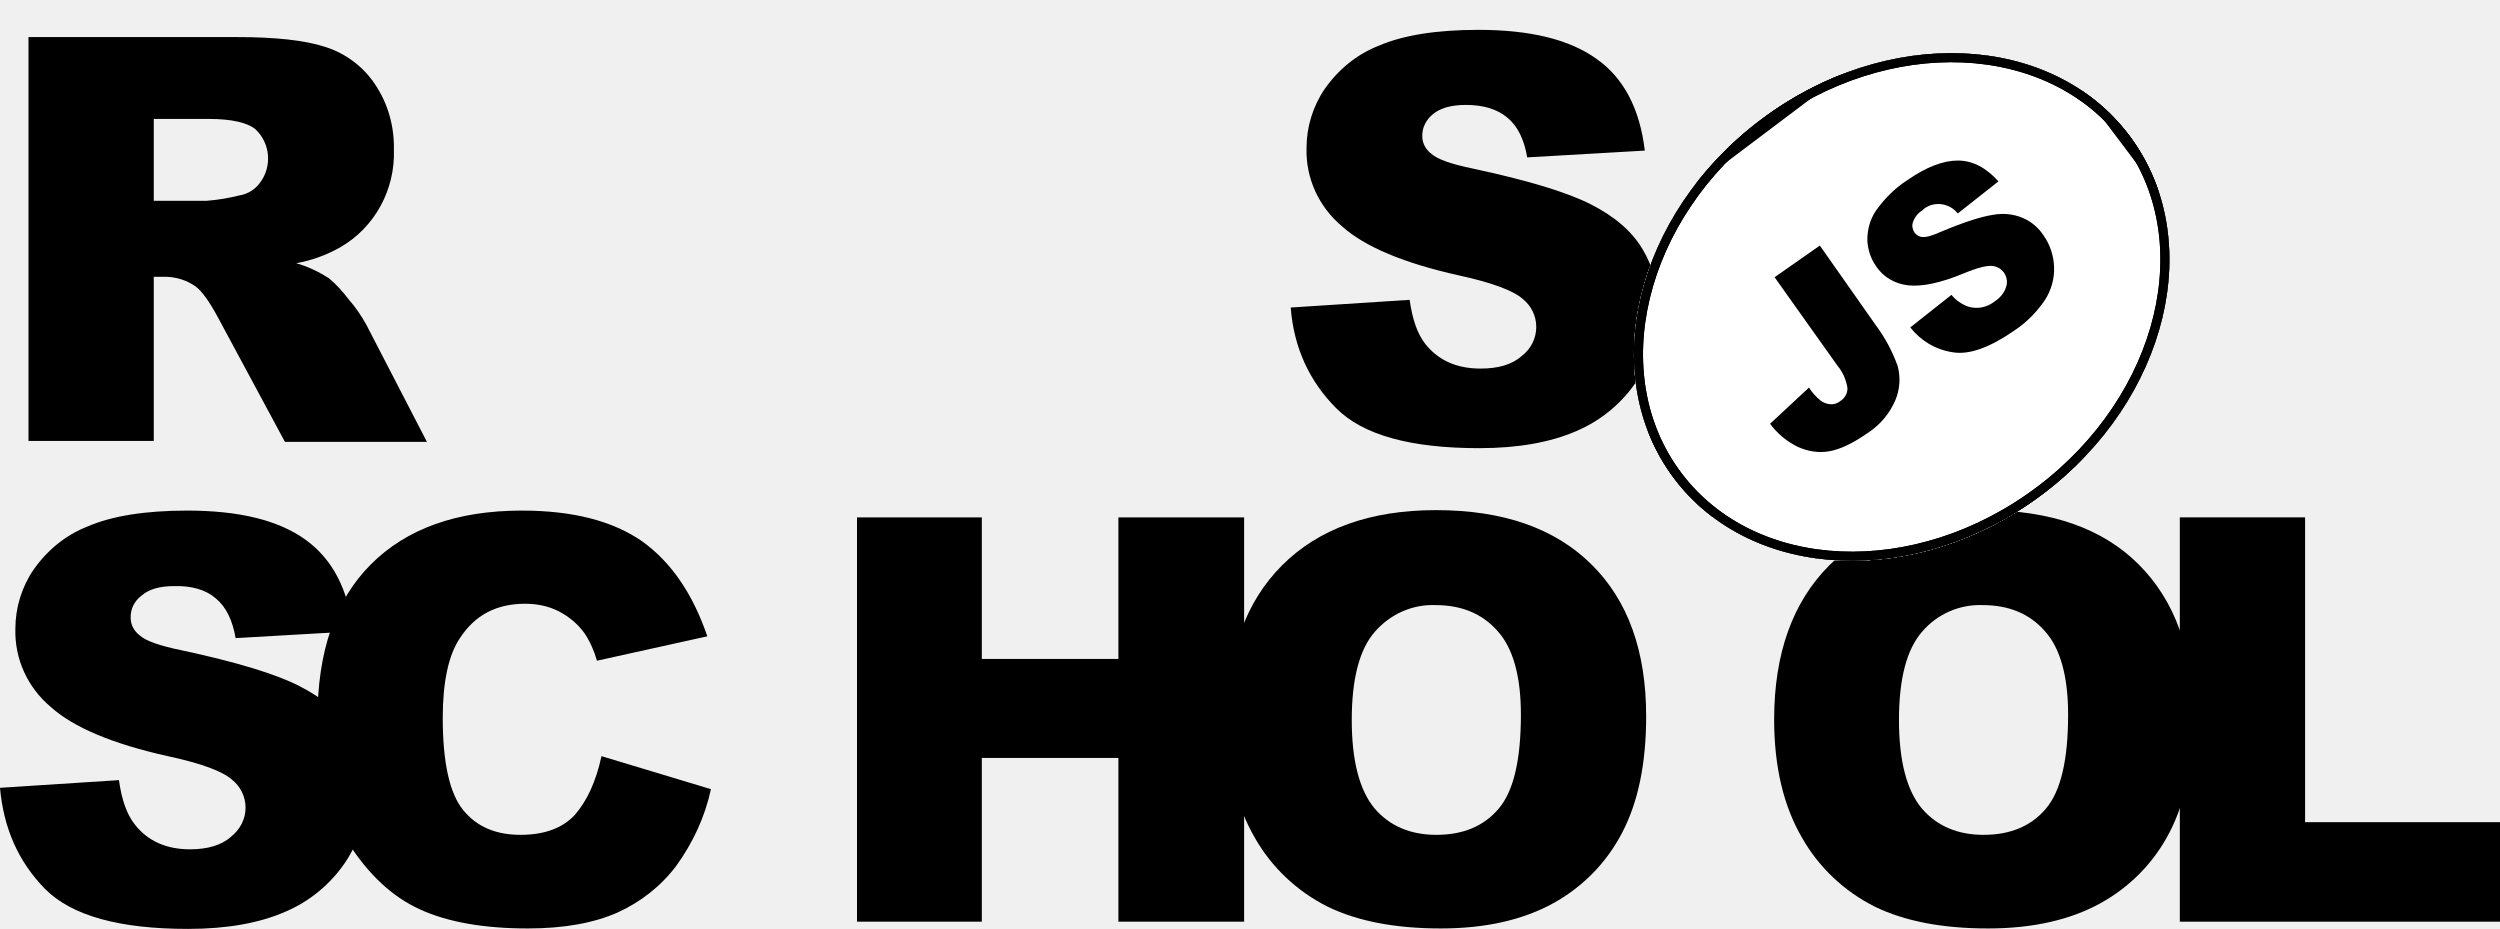
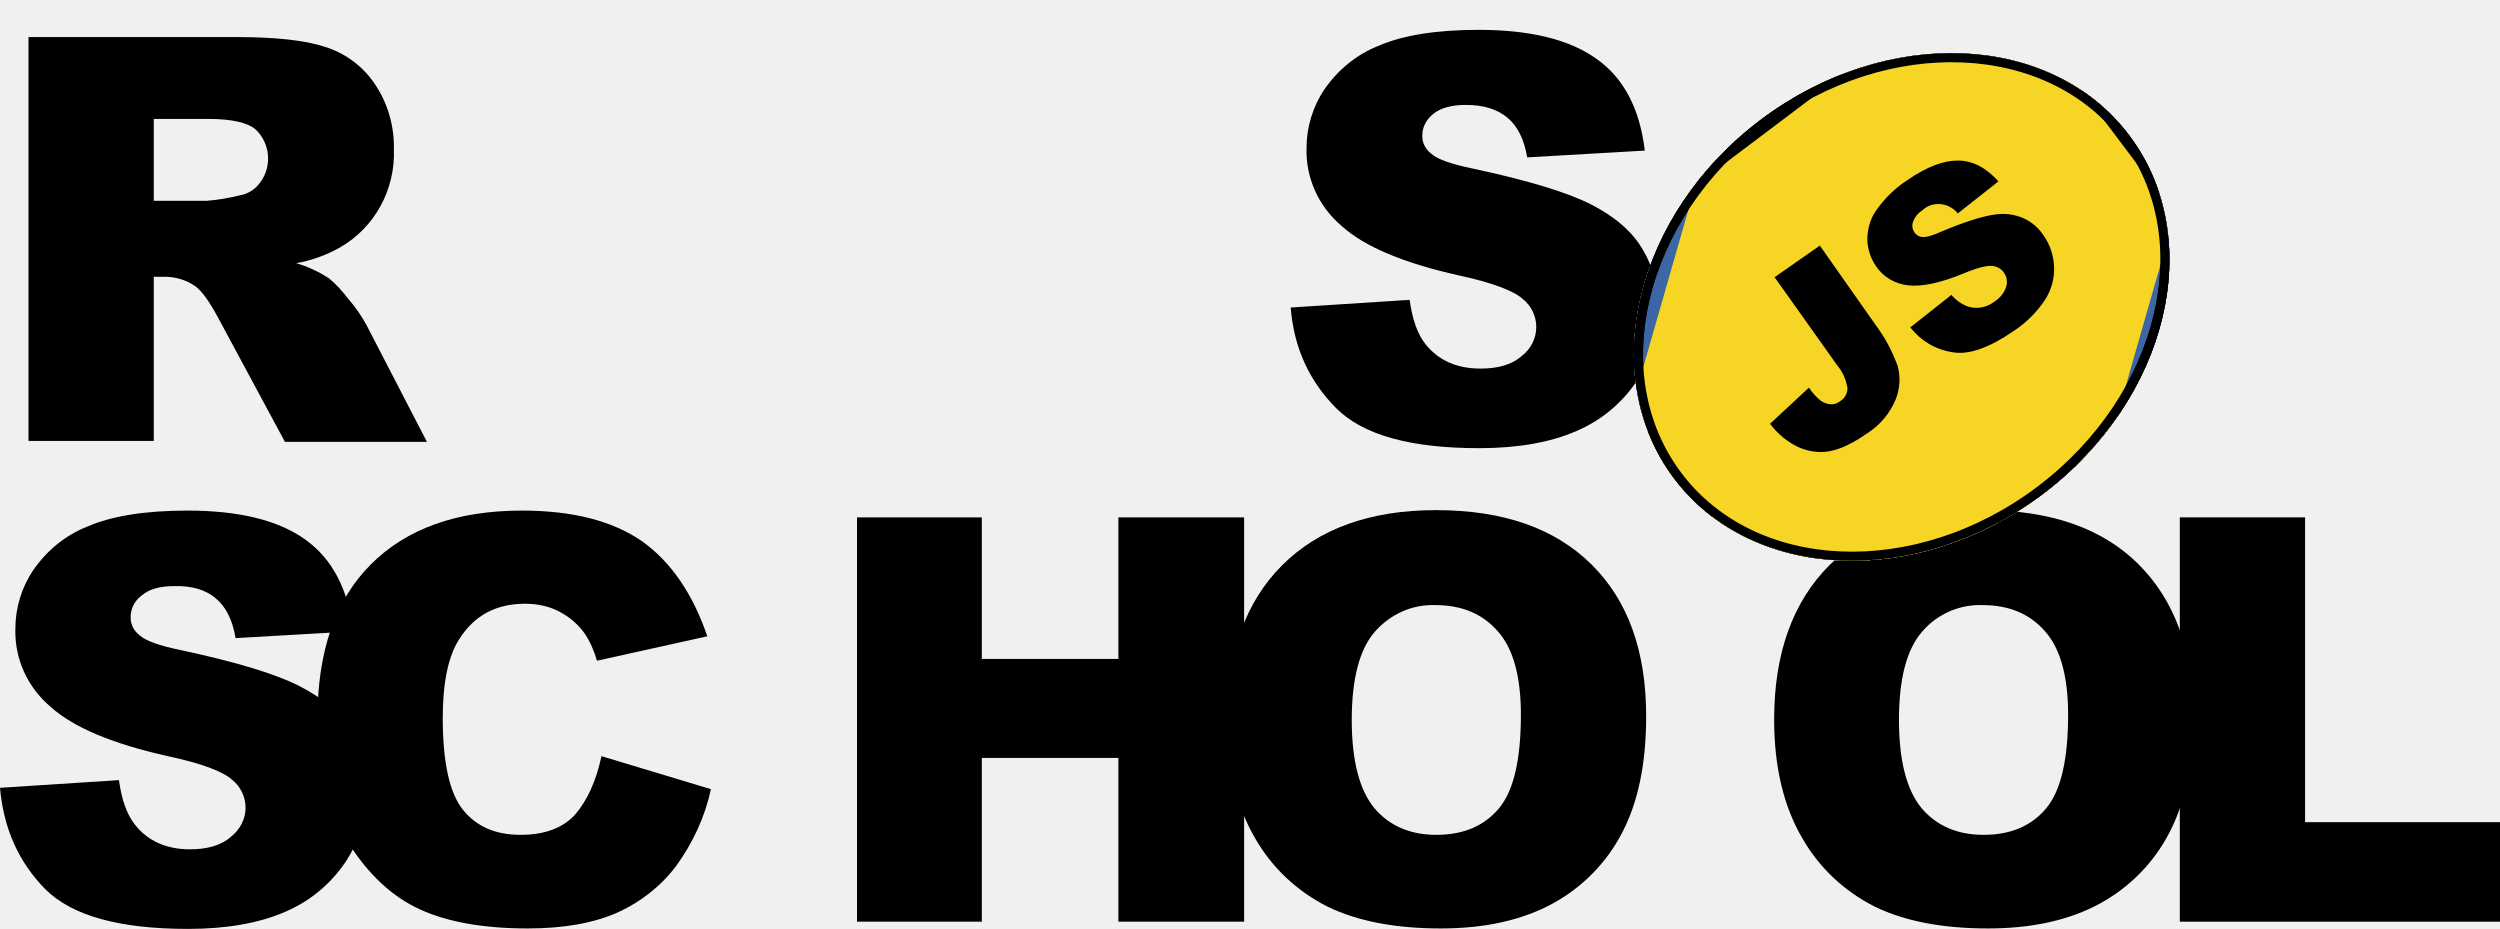
<svg xmlns="http://www.w3.org/2000/svg" xmlns:xlink="http://www.w3.org/1999/xlink" class="footer__logo" id="Layer_1" viewBox="0 0 552.8 205.3">
  <style>
-         .st0{fill:#fff}.st1{clip-path:url(#SVGID_2_)}.st2{clip-path:url(#SVGID_4_)}.st3{clip-path:url(#SVGID_6_)}.st4{clip-path:url(#SVGID_8_)}.st5{fill:#fff;stroke:#000;stroke-width:4;stroke-miterlimit:10}.st6{clip-path:url(#SVGID_8_)}.st6,.st7{fill:none;stroke:#000;stroke-width:4;stroke-miterlimit:10}.st8,.st9{clip-path:url(#SVGID_10_)}.st9{fill:none;stroke:#000;stroke-width:4;stroke-miterlimit:10}
+         .st0{fill:#fff}.st1{clip-path:url(#SVGID_2_)}.st2{clip-path:url(#SVGID_4_)}.st3{clip-path:url(#SVGID_6_)}.st4{clip-path:url(#SVGID_8_)}.st5{fill:#3C66A4;stroke:#000;stroke-width:4;stroke-miterlimit:10}.st6{clip-path:url(#SVGID_8_)}.st6,.st7{fill:none;stroke:#000;stroke-width:4;stroke-miterlimit:10}.st8,.st9{clip-path:url(#SVGID_10_)}.st9{fill:#F6D524;stroke:#000;stroke-width:4;stroke-miterlimit:10}
    </style>
  <path d="M285.4 68l26.3-1.7c.6 4.3 1.7 7.5 3.5 9.8 2.9 3.6 6.9 5.4 12.2 5.4 3.9 0 7-.9 9.1-2.8 2-1.5 3.2-3.9 3.2-6.4 0-2.4-1.1-4.7-3-6.2-2-1.8-6.7-3.6-14.1-5.2-12.1-2.7-20.8-6.3-25.9-10.9-5.1-4.3-8-10.6-7.8-17.3 0-4.6 1.4-9.2 4-13 3-4.3 7.1-7.7 12-9.6 5.3-2.3 12.7-3.5 22-3.5 11.4 0 20.1 2.1 26.1 6.4 6 4.2 9.6 11 10.7 20.3l-26 1.5c-.7-4-2.1-6.9-4.4-8.8s-5.3-2.8-9.2-2.8c-3.2 0-5.6.7-7.2 2-1.5 1.2-2.5 3-2.4 5 0 1.5.8 2.9 2 3.8 1.3 1.2 4.4 2.3 9.3 3.3 12.1 2.6 20.7 5.2 26 7.9 5.3 2.7 9.1 6 11.4 9.9 2.4 4 3.6 8.6 3.5 13.3 0 5.6-1.6 11.2-4.8 15.9-3.3 4.9-7.9 8.7-13.3 11-5.7 2.5-12.9 3.8-21.5 3.8-15.2 0-25.7-2.9-31.6-8.8S286.1 77 285.4 68zM6.3 97.6V8.2h46.1c8.5 0 15.1.7 19.6 2.2 4.4 1.4 8.3 4.3 10.9 8.2 2.9 4.3 4.3 9.3 4.2 14.5.3 8.8-4.2 17.2-11.9 21.6-3 1.7-6.3 2.9-9.7 3.5 2.5.7 5 1.9 7.2 3.3 1.7 1.4 3.1 3 4.4 4.7 1.5 1.7 2.8 3.6 3.9 5.6l13.4 25.9H63L48.2 70.2c-1.9-3.5-3.5-5.8-5-6.9-2-1.4-4.4-2.1-6.8-2.1H34v36.3H6.3zM34 44.4h11.7c2.5-.2 4.9-.6 7.3-1.2 1.8-.3 3.4-1.3 4.5-2.8 2.7-3.6 2.3-8.7-1-11.8-1.8-1.5-5.3-2.3-10.3-2.3H34v18.1zM0 174.2l26.3-1.7c.6 4.3 1.7 7.5 3.5 9.8 2.8 3.6 6.9 5.5 12.2 5.5 3.9 0 7-.9 9.1-2.8 2-1.6 3.2-3.9 3.2-6.4 0-2.4-1.1-4.7-3-6.2-2-1.8-6.7-3.6-14.2-5.2-12.1-2.7-20.8-6.3-25.9-10.9-5.1-4.3-8-10.6-7.8-17.3 0-4.6 1.4-9.2 4-13 3-4.3 7.1-7.7 12-9.6 5.3-2.3 12.7-3.5 22-3.5 11.4 0 20.1 2.1 26.1 6.4s9.5 11 10.6 20.3l-26 1.5c-.7-4-2.1-6.9-4.4-8.8-2.2-1.9-5.3-2.8-9.2-2.7-3.2 0-5.6.7-7.2 2.1-1.6 1.2-2.5 3-2.4 5 0 1.5.8 2.9 2 3.8 1.3 1.2 4.4 2.3 9.3 3.3 12.1 2.6 20.7 5.2 26 7.9 5.3 2.7 9.1 6 11.4 9.9 2.4 4 3.6 8.6 3.6 13.2 0 5.6-1.7 11.1-4.8 15.8-3.3 4.9-7.9 8.7-13.3 11-5.7 2.5-12.9 3.8-21.5 3.8-15.2 0-25.7-2.9-31.6-8.8-5.9-6-9.2-13.4-10-22.4z" />
  <path d="M133 167.2l24.2 7.3c-1.3 6.1-4 11.9-7.7 17-3.4 4.5-7.9 8-13 10.3-5.2 2.3-11.8 3.5-19.8 3.5-9.7 0-17.7-1.4-23.8-4.2-6.2-2.8-11.5-7.8-16-14.9-4.5-7.1-6.7-16.2-6.7-27.3 0-14.8 3.9-26.2 11.8-34.1s19-11.9 33.4-11.9c11.3 0 20.1 2.3 26.6 6.8 6.4 4.6 11.2 11.6 14.4 21l-24.4 5.4c-.6-2.1-1.5-4.2-2.7-6-1.5-2.1-3.4-3.7-5.7-4.9-2.3-1.2-4.9-1.7-7.5-1.7-6.3 0-11.1 2.5-14.4 7.6-2.5 3.7-3.8 9.6-3.8 17.6 0 9.9 1.5 16.7 4.5 20.4 3 3.7 7.2 5.5 12.7 5.5 5.3 0 9.3-1.5 12-4.4 2.7-3.1 4.7-7.4 5.9-13zm56.5-52.8h27.6v31.3h30.2v-31.3h27.8v89.4h-27.8v-36.2h-30.2v36.2h-27.6v-89.4z" />
  <path d="M271.3 159.1c0-14.6 4.1-26 12.2-34.1 8.1-8.1 19.5-12.2 34-12.2 14.9 0 26.3 4 34.4 12S364 144 364 158.4c0 10.5-1.8 19-5.3 25.7-3.4 6.6-8.7 12-15.2 15.6-6.7 3.7-15 5.6-24.9 5.6-10.1 0-18.4-1.6-25-4.8-6.8-3.4-12.4-8.7-16.1-15.2-4.1-7-6.2-15.7-6.2-26.2zm27.6.1c0 9 1.7 15.5 5 19.5 3.3 3.9 7.9 5.9 13.7 5.9 5.9 0 10.5-1.9 13.8-5.8s4.9-10.8 4.9-20.8c0-8.4-1.7-14.6-5.1-18.4-3.4-3.9-8-5.8-13.8-5.8-5.1-.2-10 2-13.4 5.9-3.4 3.9-5.1 10.4-5.1 19.5zm93.4-.1c0-14.6 4.1-26 12.2-34.1 8.1-8.1 19.5-12.2 34-12.2 14.9 0 26.4 4 34.4 12S485 144 485 158.4c0 10.5-1.8 19-5.3 25.7-3.4 6.6-8.7 12-15.2 15.6-6.7 3.7-15 5.6-24.9 5.6-10.1 0-18.4-1.6-25-4.8-6.8-3.4-12.4-8.7-16.1-15.2-4.1-7-6.2-15.7-6.2-26.2zm27.6.1c0 9 1.7 15.5 5 19.5 3.3 3.9 7.9 5.9 13.7 5.9 5.9 0 10.5-1.9 13.8-5.8 3.3-3.9 4.9-10.8 4.9-20.8 0-8.4-1.7-14.6-5.1-18.4-3.4-3.9-8-5.8-13.8-5.8-5.1-.2-10.1 2-13.4 5.9-3.4 3.9-5.1 10.4-5.1 19.5z" />
  <path d="M482.1 114.4h27.6v67.4h43.1v22H482v-89.4z" />
  <ellipse transform="rotate(-37.001 420.46 67.88)" class="st0" cx="420.5" cy="67.9" rx="63" ry="51.8" />
  <defs>
    <ellipse id="SVGID_1_" transform="rotate(-37.001 420.46 67.88)" cx="420.5" cy="67.9" rx="63" ry="51.8" />
  </defs>
  <clipPath id="SVGID_2_">
    <use xlink:href="#SVGID_1_" overflow="visible" />
  </clipPath>
  <g class="st1">
    <path transform="rotate(-37.001 420.82 68.353)" class="st0" d="M330.9-14.2h179.8v165.1H330.9z" />
    <g id="Layer_2_1_">
      <defs>
        <path id="SVGID_3_" transform="rotate(-37.001 420.82 68.353)" d="M330.9-14.2h179.8v165.1H330.9z" />
      </defs>
      <clipPath id="SVGID_4_">
        <use xlink:href="#SVGID_3_" overflow="visible" />
      </clipPath>
      <g id="Layer_1-2" class="st2">
        <ellipse transform="rotate(-37.001 420.46 67.88)" class="st0" cx="420.5" cy="67.9" rx="63" ry="51.8" />
        <defs>
          <ellipse id="SVGID_5_" transform="rotate(-37.001 420.46 67.88)" cx="420.5" cy="67.9" rx="63" ry="51.8" />
        </defs>
        <clipPath id="SVGID_6_">
          <use xlink:href="#SVGID_5_" overflow="visible" />
        </clipPath>
        <g class="st3">
          <path transform="rotate(-37 420.799 68.802)" class="st0" d="M357.8 17h125.9v103.7H357.8z" />
          <defs>
            <path id="SVGID_7_" transform="rotate(-37 420.799 68.802)" d="M357.8 17h125.9v103.7H357.8z" />
          </defs>
          <clipPath id="SVGID_8_">
            <use xlink:href="#SVGID_7_" overflow="visible" />
          </clipPath>
          <g class="st4">
            <ellipse transform="rotate(-37.001 420.46 67.88)" class="st5" cx="420.5" cy="67.9" rx="63" ry="51.8" />
          </g>
          <path transform="rotate(-37 420.799 68.802)" class="st6" d="M357.8 17h125.9v103.7H357.8z" />
          <ellipse transform="rotate(-37.001 420.46 67.88)" class="st7" cx="420.5" cy="67.9" rx="63" ry="51.8" />
          <path transform="rotate(-37 420.799 68.802)" class="st0" d="M357.8 17h125.9v103.7H357.8z" />
          <defs>
            <path id="SVGID_9_" transform="rotate(-37 420.799 68.802)" d="M357.8 17h125.9v103.7H357.8z" />
          </defs>
          <clipPath id="SVGID_10_">
            <use xlink:href="#SVGID_9_" overflow="visible" />
          </clipPath>
          <g class="st8">
            <ellipse transform="rotate(-37.001 420.46 67.88)" class="st5" cx="420.5" cy="67.9" rx="63" ry="51.8" />
          </g>
          <path transform="rotate(-37 420.799 68.802)" class="st9" d="M357.8 17h125.9v103.7H357.8z" />
          <path transform="rotate(-37.001 420.82 68.353)" class="st7" d="M330.9-14.2h179.8v165.1H330.9z" />
        </g>
        <ellipse transform="rotate(-37.001 420.46 67.88)" class="st7" cx="420.5" cy="67.9" rx="63" ry="51.8" />
        <path d="M392.4 61.3l10-7 12.3 17.5c2.1 2.8 3.7 5.8 4.9 9.1.7 2.5.5 5.2-.5 7.6-1.3 3-3.4 5.5-6.2 7.3-3.3 2.3-6.1 3.6-8.5 4-2.3.4-4.7 0-6.9-1-2.4-1.2-4.5-2.9-6.1-5.1l8.6-8c.7 1.1 1.6 2.1 2.6 2.9.7.5 1.5.8 2.4.8.7 0 1.4-.3 1.9-.7 1-.6 1.7-1.8 1.6-3-.3-1.7-1-3.4-2.1-4.7l-14-19.7zm30 11.1l9.1-7.2c1 1.2 2.3 2.1 3.7 2.6 2 .6 4.1.2 5.8-1.1 1.2-.8 2.2-1.9 2.6-3.3.6-1.8-.4-3.8-2.2-4.4-.3-.1-.6-.2-.9-.2-1.2-.1-3.3.4-6.4 1.7-5.1 2.1-9.1 2.9-12.1 2.6-2.9-.3-5.6-1.8-7.2-4.3-1.2-1.7-1.8-3.7-1.9-5.7 0-2.3.6-4.6 1.9-6.5 1.9-2.7 4.2-5 7-6.8 4.2-2.9 7.9-4.3 11.1-4.3 3.2 0 6.2 1.5 9 4.6l-9 7.1c-1.8-2.3-5.2-2.8-7.5-1l-.3.3c-1 .6-1.7 1.5-2.1 2.6-.3.8-.1 1.7.4 2.4.4.5 1 .9 1.7.9.8.1 2.2-.3 4.2-1.2 5-2.1 8.8-3.3 11.4-3.7 2.2-.4 4.5-.2 6.6.7 1.9.8 3.5 2.2 4.6 3.9 1.4 2 2.2 4.4 2.3 6.9.1 2.6-.6 5.1-2 7.3-1.8 2.7-4.1 5-6.8 6.8-5.5 3.8-10 5.4-13.6 4.8-3.9-.6-7.1-2.6-9.4-5.5z" />
      </g>
    </g>
  </g>
</svg>
